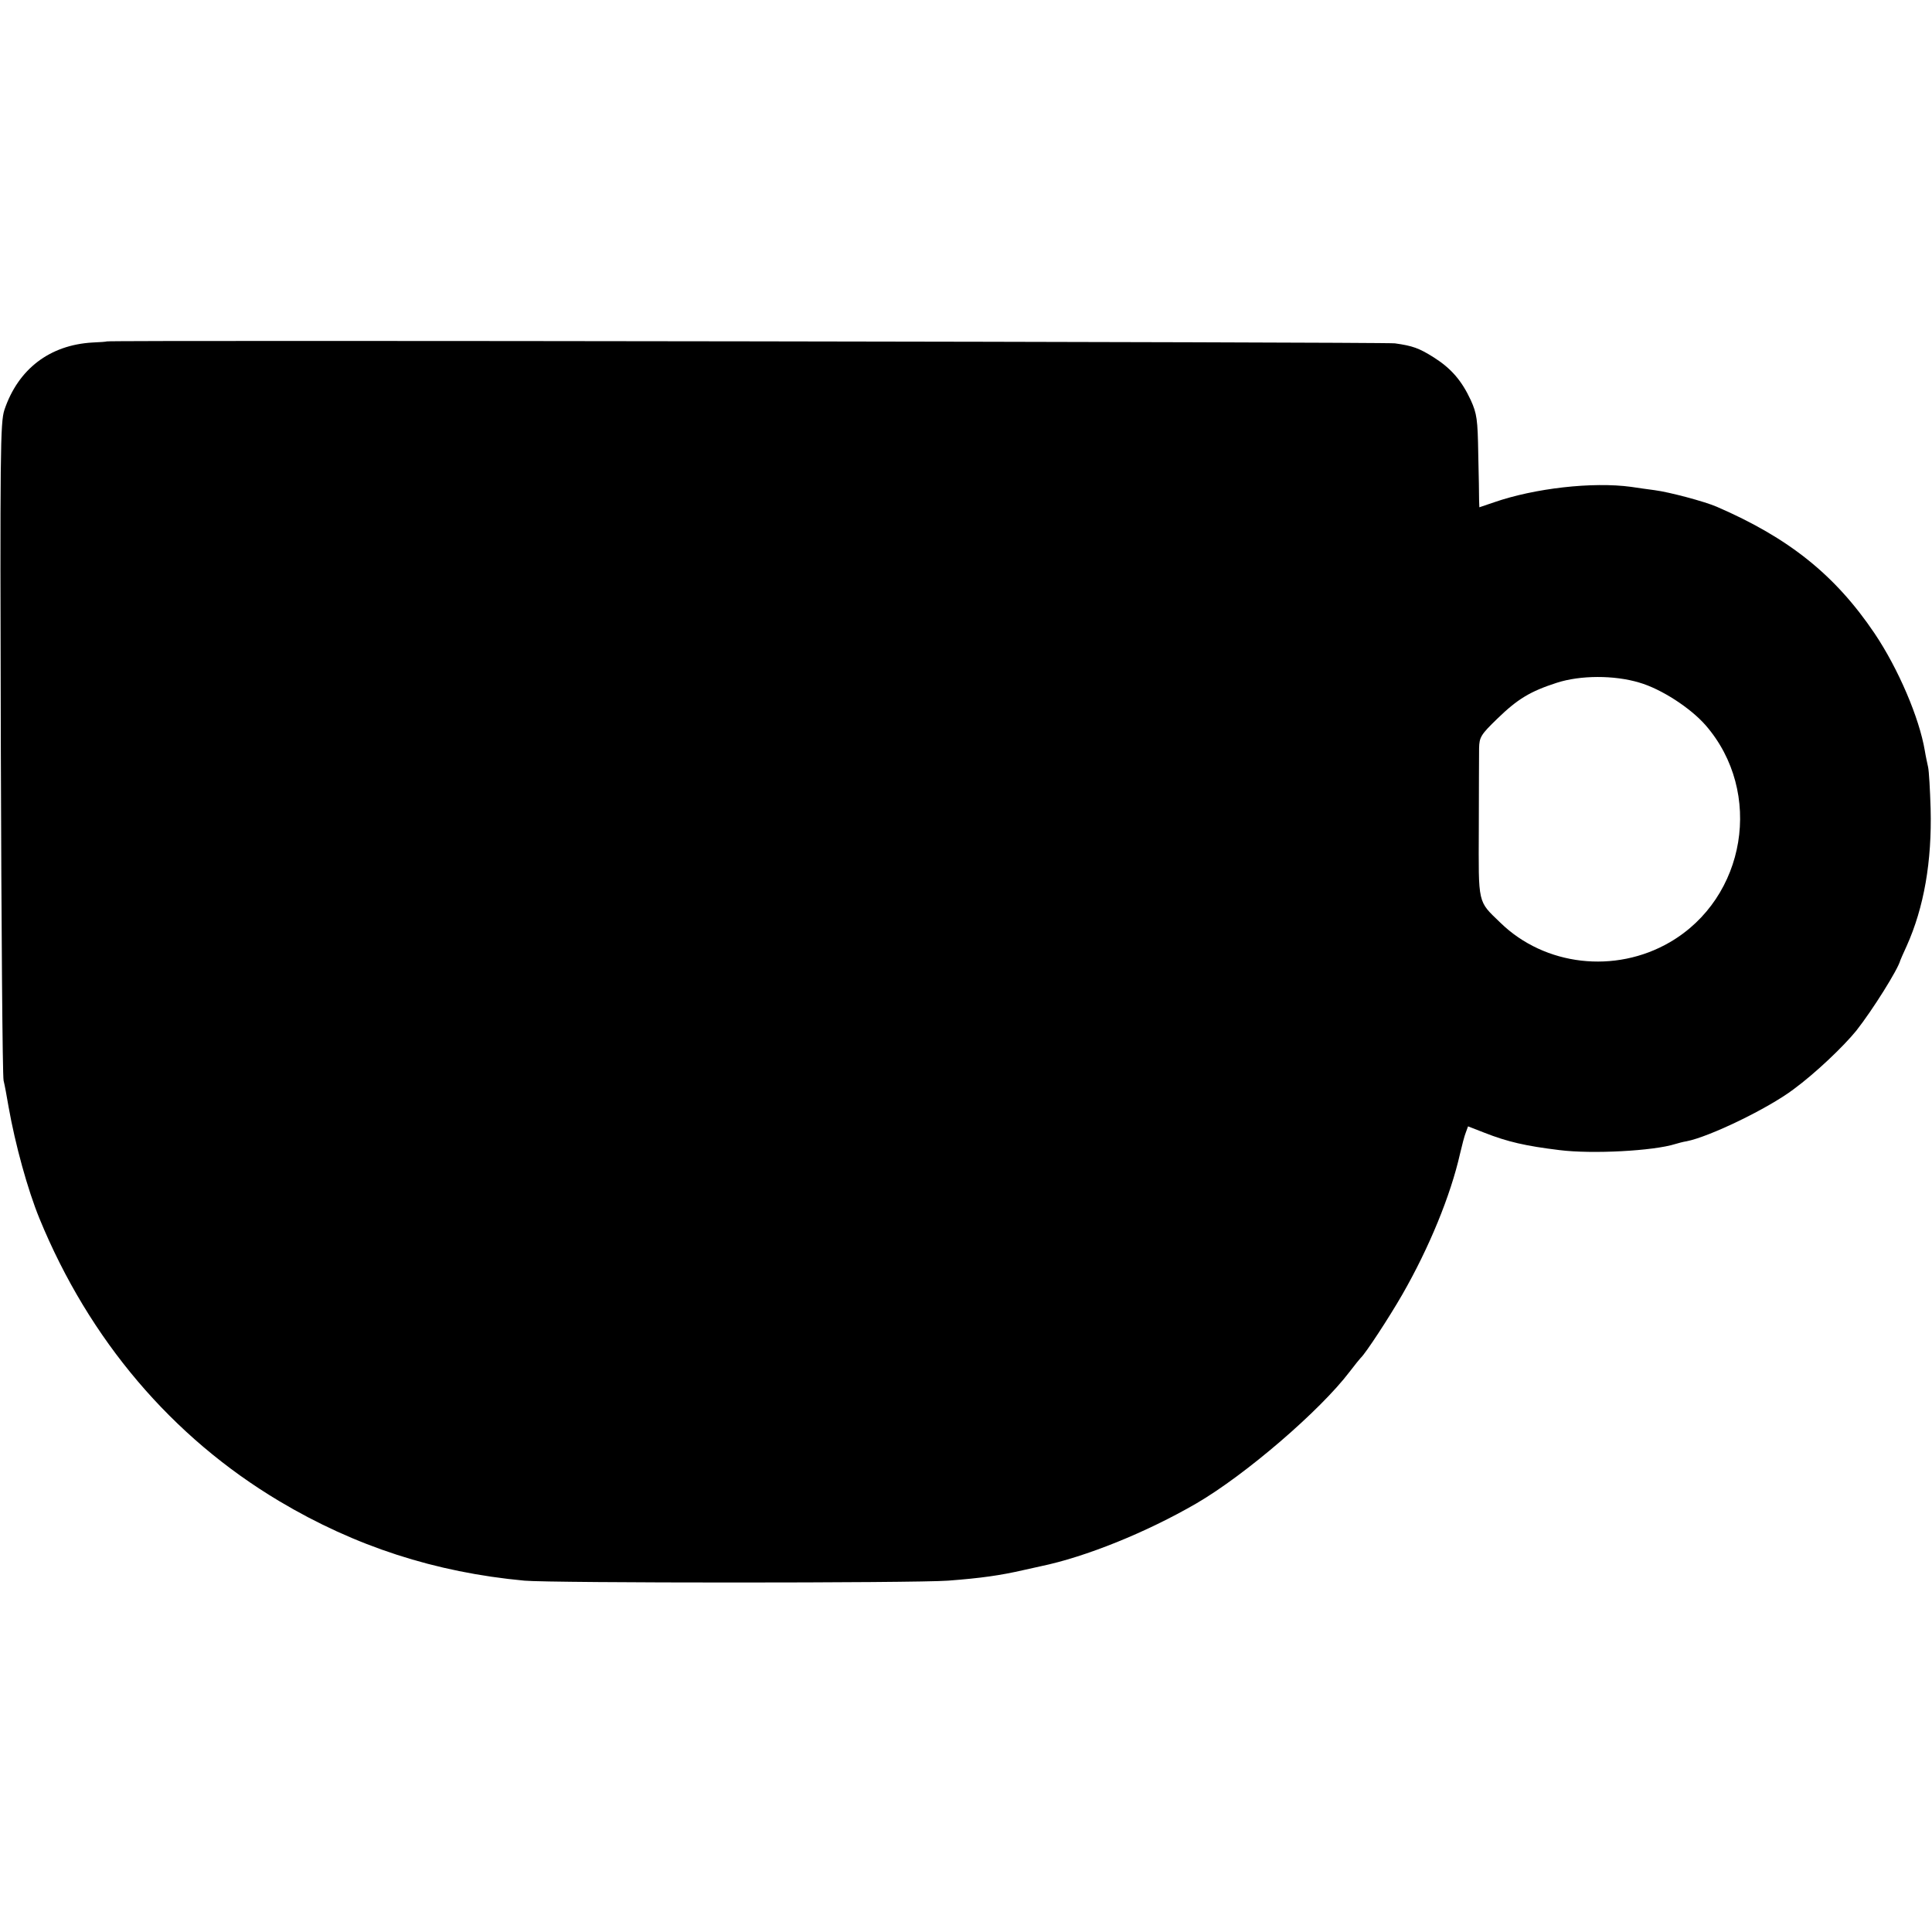
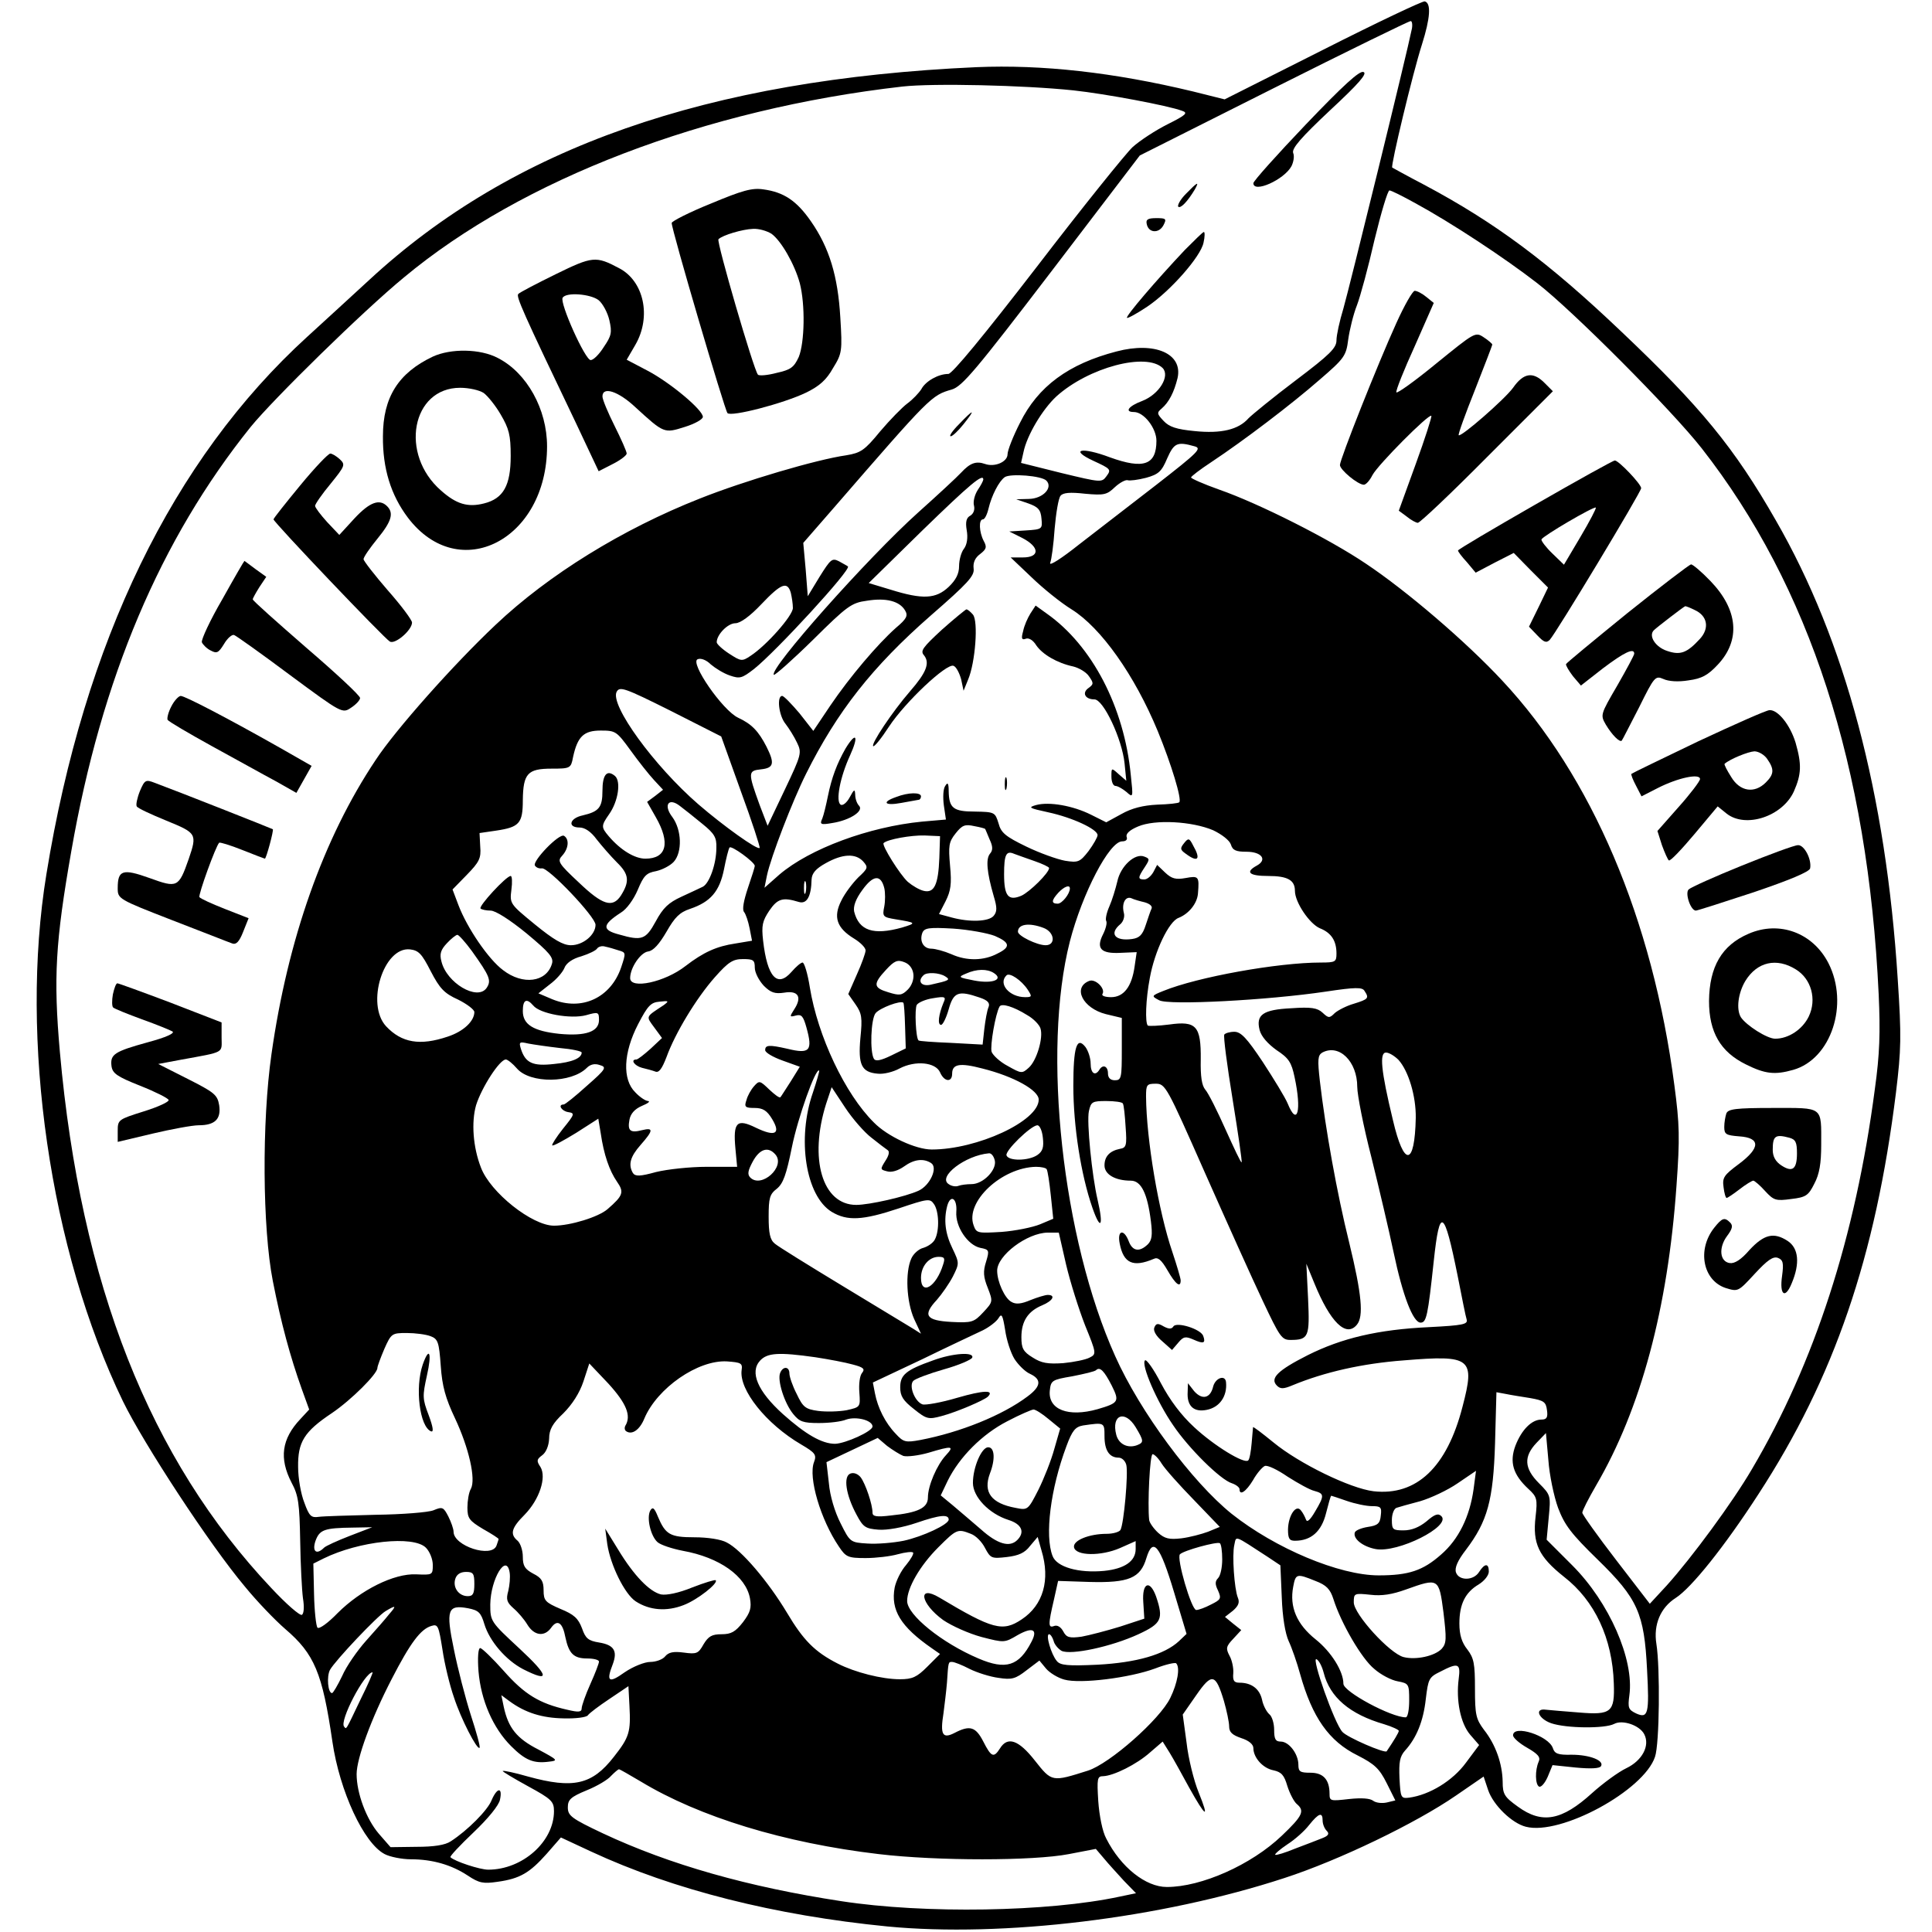
- <svg xmlns="http://www.w3.org/2000/svg" version="1.0" width="700pt" height="700pt" viewBox="0 0 700 700" preserveAspectRatio="xMidYMid meet">
-   <g transform="translate(0,700) scale(0.1,-0.1)" fill="#000000" stroke="none">
-     <path d="M387 5763 c-1 -1 -24 -3 -52 -4 -155 -9 -269 -96 -319 -244 -15 -46 -16 -145 -13 -1225 2 -646 6 -1188 10 -1205 4 -16 12 -59 18 -95 24 -136 69 -300 112 -405 180 -439 480 -792 869 -1024 275 -164 565 -258 888 -288 97 -9 1416 -9 1535 0 119 9 189 19 272 38 27 6 55 12 63 14 164 34 384 123 565 228 177 103 448 336 555 477 19 25 37 47 40 50 17 15 104 148 151 230 97 169 175 359 209 510 7 30 16 65 21 77 l8 22 59 -23 c84 -33 149 -48 272 -63 119 -15 341 -3 420 22 10 3 28 8 41 10 82 16 294 118 387 188 79 58 181 155 228 213 59 75 151 222 159 254 1 3 11 26 23 52 63 140 92 307 87 498 -2 69 -6 136 -9 150 -3 14 -9 41 -12 60 -20 119 -96 297 -182 425 -143 212 -311 346 -572 459 -44 19 -171 53 -225 60 -22 3 -60 8 -85 12 -140 19 -350 -5 -497 -56 l-53 -18 -1 26 c0 15 -1 90 -3 167 -2 126 -5 146 -27 195 -33 71 -71 115 -134 155 -54 34 -77 42 -141 51 -35 5 -4663 12 -4667 7z m5552 -1236 c80 -23 186 -92 241 -155 210 -242 147 -625 -130 -786 -198 -115 -453 -86 -614 71 -83 80 -79 64 -78 341 0 136 1 267 1 291 1 40 6 49 66 107 73 71 119 99 215 130 86 28 209 28 299 1z" />
+ <svg xmlns="http://www.w3.org/2000/svg" version="1.0" width="558pt" height="558pt" viewBox="0 0 558 558" preserveAspectRatio="xMidYMid meet">
+   <g transform="translate(0,558) scale(0.1,-0.1)" fill="#000000" stroke="none">
+     <path d="M3821 5436 l-284 -143 -92 23 c-229 55 -435 78 -625 70 -778 -35 -1340 -232 -1753 -614 -46 -42 -127 -117 -180 -165 -389 -355 -644 -881 -753 -1552 -78 -477 10 -1085 221 -1522 60 -123 251 -415 352 -535 35 -43 88 -98 117 -123 84 -72 107 -126 136 -325 21 -144 91 -294 151 -325 15 -8 50 -15 76 -15 62 0 117 -16 164 -47 33 -22 45 -24 86 -18 65 9 93 26 142 81 l41 47 88 -41 c237 -110 530 -184 855 -216 333 -32 790 23 1147 140 157 51 379 158 495 238 l80 55 13 -39 c15 -44 69 -96 109 -106 101 -26 341 105 373 202 13 37 15 257 4 326 -9 56 12 105 56 133 45 29 140 147 239 300 218 335 338 684 397 1160 15 124 16 161 5 327 -34 536 -152 978 -352 1325 -120 210 -217 328 -446 545 -210 200 -364 315 -571 425 -48 25 -89 48 -91 49 -5 4 59 272 86 356 24 76 27 119 8 124 -5 2 -138 -61 -294 -140z m257 62 c-15 -75 -182 -754 -198 -809 -11 -36 -20 -77 -20 -92 0 -22 -19 -41 -117 -115 -65 -49 -126 -99 -137 -110 -29 -33 -79 -45 -156 -37 -52 5 -73 12 -89 29 -20 21 -20 24 -6 36 21 18 36 47 46 88 16 71 -66 106 -176 77 -139 -36 -227 -101 -279 -206 -20 -39 -36 -80 -36 -91 0 -22 -37 -38 -65 -28 -26 9 -43 3 -69 -25 -12 -13 -67 -64 -124 -115 -146 -131 -432 -453 -417 -469 3 -2 54 43 113 101 99 98 111 107 156 113 55 9 94 -1 110 -28 9 -15 5 -24 -26 -50 -53 -47 -133 -141 -190 -225 l-49 -73 -40 51 c-23 27 -45 50 -50 50 -16 0 -10 -57 10 -81 10 -13 25 -37 33 -54 14 -29 13 -34 -35 -135 l-50 -105 -23 60 c-34 94 -34 99 4 103 37 4 40 17 16 65 -23 45 -43 66 -82 84 -45 21 -141 160 -117 169 9 4 25 -2 38 -15 13 -11 37 -26 55 -32 29 -10 35 -8 70 19 64 51 281 287 271 296 -2 2 -14 8 -26 15 -20 10 -24 6 -56 -45 l-34 -56 -6 77 -7 77 88 101 c280 323 282 325 341 342 30 9 69 55 289 343 l254 333 386 194 c213 107 391 194 396 194 4 1 6 -9 4 -21z m-978 -179 c93 -10 274 -44 314 -59 18 -6 12 -12 -42 -39 -34 -17 -80 -47 -101 -66 -20 -19 -145 -174 -276 -345 -155 -201 -245 -310 -256 -310 -29 0 -66 -21 -78 -44 -7 -11 -25 -30 -40 -41 -15 -11 -51 -48 -79 -81 -45 -55 -56 -62 -98 -69 -85 -12 -295 -74 -423 -125 -223 -88 -437 -220 -590 -365 -120 -113 -289 -303 -346 -390 -151 -226 -254 -518 -301 -850 -28 -196 -26 -502 4 -655 24 -122 50 -218 84 -313 l21 -58 -25 -27 c-55 -58 -62 -114 -26 -184 20 -37 23 -60 25 -168 1 -69 5 -144 8 -166 4 -24 3 -44 -3 -48 -6 -3 -45 31 -88 77 -352 373 -551 878 -611 1548 -19 215 -13 319 33 581 87 499 257 900 518 1225 66 81 325 335 443 432 341 284 870 486 1439 551 89 10 351 4 494 -11z m988 -326 c103 -56 258 -158 352 -231 102 -79 388 -366 475 -477 312 -399 480 -918 511 -1577 5 -110 3 -173 -11 -273 -56 -428 -175 -793 -355 -1098 -56 -96 -174 -256 -246 -336 l-49 -53 -97 126 c-54 70 -98 132 -98 137 0 6 18 41 40 79 129 221 207 510 232 865 10 139 9 177 -6 290 -63 481 -239 893 -497 1169 -105 113 -277 260 -394 338 -105 71 -309 174 -424 214 -45 16 -81 32 -81 35 0 3 26 23 58 44 95 63 233 168 313 238 72 62 77 69 83 117 4 28 15 73 25 98 10 26 33 111 51 190 19 78 38 142 43 142 5 0 39 -17 75 -37z m-730 -476 c22 -23 -10 -76 -59 -95 -40 -15 -52 -32 -24 -32 29 0 65 -47 65 -83 0 -70 -37 -83 -134 -48 -82 31 -119 23 -48 -10 50 -23 52 -25 38 -44 -14 -19 -15 -19 -131 9 l-116 29 7 31 c10 49 55 124 95 161 93 84 260 128 307 82z m92 -226 c22 -6 12 -16 -110 -111 -74 -57 -175 -135 -224 -173 -49 -39 -86 -63 -83 -53 4 9 10 54 13 99 4 45 11 88 17 95 7 9 27 11 71 6 55 -5 63 -3 86 19 14 13 31 22 37 20 6 -2 30 1 53 7 36 10 45 18 61 56 20 45 29 49 79 35z m-428 -99 c20 -20 -9 -52 -50 -53 l-37 -1 35 -12 c28 -10 36 -18 38 -44 3 -30 2 -31 -45 -34 l-48 -3 38 -19 c50 -26 51 -56 1 -56 l-35 0 60 -57 c33 -32 85 -74 116 -93 85 -53 182 -190 249 -352 39 -95 70 -197 62 -205 -2 -3 -31 -6 -64 -7 -40 -2 -73 -10 -103 -27 l-44 -24 -44 22 c-52 26 -120 38 -158 28 -25 -7 -21 -9 34 -21 70 -15 143 -49 143 -66 0 -6 -12 -27 -26 -46 -25 -32 -30 -34 -68 -28 -22 4 -73 22 -112 41 -60 29 -73 40 -80 67 -10 32 -11 33 -68 34 -63 0 -75 10 -76 59 0 23 -3 27 -10 15 -6 -8 -7 -33 -4 -56 l6 -41 -69 -6 c-153 -15 -324 -78 -412 -153 l-43 -38 7 35 c11 53 74 216 113 294 90 180 191 309 360 457 108 94 127 115 124 136 -2 17 4 31 19 42 18 14 20 20 10 38 -13 25 -15 62 -2 62 5 0 12 14 16 31 9 38 30 79 47 91 17 11 106 4 120 -10z m-182 3 c0 -3 -7 -17 -16 -30 -9 -14 -14 -34 -11 -45 3 -12 -1 -23 -10 -29 -12 -6 -15 -18 -11 -42 4 -22 1 -42 -8 -54 -8 -10 -14 -33 -14 -50 0 -22 -9 -40 -30 -60 -37 -35 -75 -37 -168 -8 l-63 19 155 152 c138 134 176 166 176 147z m-556 -327 c3 -13 6 -32 6 -44 0 -22 -76 -108 -122 -138 -25 -17 -28 -16 -62 6 -20 13 -36 28 -36 33 0 22 32 55 54 55 14 0 42 20 75 55 57 60 75 67 85 33z m-144 -574 c32 -87 56 -161 54 -163 -6 -7 -104 63 -177 126 -128 111 -256 287 -236 325 9 16 22 12 156 -55 l146 -74 57 -159z m-319 119 c23 -32 54 -71 68 -86 l26 -28 -23 -18 -23 -17 25 -44 c43 -75 31 -120 -30 -120 -31 0 -72 25 -106 65 -22 26 -22 30 1 63 27 38 35 96 17 111 -23 19 -36 4 -36 -43 0 -48 -10 -60 -57 -71 -38 -8 -45 -35 -9 -35 15 0 33 -12 49 -34 15 -19 41 -49 59 -67 35 -34 37 -55 11 -96 -24 -36 -53 -27 -121 38 -60 56 -63 62 -48 78 18 20 21 47 5 57 -14 8 -92 -73 -84 -86 4 -6 12 -9 20 -8 18 4 155 -140 155 -163 0 -29 -36 -59 -71 -59 -23 0 -50 16 -104 60 -72 59 -73 60 -68 100 3 22 2 40 -2 40 -13 0 -94 -88 -87 -94 3 -3 16 -6 29 -6 14 0 55 -26 104 -66 66 -55 79 -70 73 -88 -16 -53 -84 -62 -141 -18 -42 31 -104 122 -129 188 l-17 45 41 42 c36 37 42 48 39 82 l-2 39 48 7 c67 10 77 21 77 88 1 77 14 91 83 91 54 0 56 1 62 33 13 60 31 77 80 77 43 0 46 -2 86 -57z m207 -212 c36 -29 42 -40 41 -70 0 -46 -20 -102 -39 -112 -8 -4 -36 -17 -62 -29 -37 -17 -53 -32 -74 -71 -29 -53 -40 -57 -106 -38 -50 13 -49 28 5 63 17 10 37 38 49 66 17 41 25 49 53 54 18 4 41 16 51 27 25 28 23 92 -4 129 -27 35 -11 58 22 32 12 -9 41 -32 64 -51z m1476 -19 c25 -12 47 -29 51 -41 5 -17 15 -21 45 -21 44 0 61 -23 30 -40 -35 -19 -22 -30 33 -30 56 0 77 -12 77 -43 0 -33 42 -95 72 -108 33 -13 48 -36 48 -73 0 -24 -3 -26 -45 -26 -125 0 -357 -42 -455 -82 -35 -14 -35 -15 -12 -27 27 -15 313 0 481 25 86 13 106 13 112 2 14 -21 11 -24 -31 -37 -21 -6 -46 -19 -55 -27 -15 -15 -18 -15 -35 1 -15 14 -33 17 -90 13 -83 -4 -103 -19 -92 -63 5 -19 24 -40 49 -58 35 -23 43 -35 52 -78 21 -97 8 -145 -20 -76 -7 17 -40 71 -72 120 -46 69 -63 87 -82 87 -13 0 -26 -4 -29 -8 -3 -5 8 -89 24 -187 16 -99 28 -181 26 -182 -2 -2 -22 41 -46 94 -24 54 -50 106 -59 116 -10 12 -14 38 -13 87 1 97 -13 112 -91 101 -31 -4 -59 -5 -62 -3 -8 9 -6 75 6 138 14 77 55 163 83 173 30 12 54 42 56 71 4 49 2 51 -36 44 -28 -5 -40 -2 -59 16 l-23 22 -11 -21 c-7 -12 -18 -21 -26 -21 -19 0 -19 5 1 35 15 23 15 25 -1 31 -27 11 -69 -28 -78 -72 -5 -21 -15 -54 -23 -72 -8 -18 -12 -37 -9 -42 3 -5 -1 -22 -9 -38 -21 -41 -7 -57 50 -54 l47 2 -6 -41 c-8 -58 -31 -89 -68 -89 -17 0 -28 4 -25 9 10 15 -20 45 -38 38 -49 -19 -19 -79 48 -96 l46 -11 0 -90 c0 -83 -1 -90 -20 -90 -13 0 -20 7 -20 20 0 21 -15 27 -25 10 -12 -19 -25 -10 -25 18 0 16 -7 37 -15 48 -25 32 -35 0 -35 -112 0 -117 22 -257 55 -352 24 -69 33 -54 15 23 -16 68 -32 225 -25 256 6 27 10 29 50 29 24 0 46 -3 48 -7 3 -5 6 -35 8 -68 4 -53 2 -60 -16 -63 -30 -6 -45 -22 -45 -48 0 -26 31 -44 76 -44 30 0 48 -37 58 -117 5 -40 3 -55 -9 -67 -24 -23 -44 -20 -55 9 -14 37 -34 32 -26 -7 11 -57 39 -69 98 -44 12 6 22 -2 40 -33 23 -40 38 -52 38 -29 0 6 -11 43 -24 82 -40 117 -75 325 -76 449 0 34 2 37 28 37 28 0 32 -8 142 -257 63 -142 138 -309 167 -370 49 -104 55 -113 80 -113 53 0 56 9 51 119 l-5 101 23 -56 c46 -113 92 -158 123 -120 20 24 14 88 -22 236 -36 145 -69 331 -85 468 -7 62 -6 74 7 82 49 26 101 -26 101 -99 0 -23 18 -115 41 -204 22 -89 51 -212 64 -274 26 -124 56 -203 78 -203 17 0 21 20 38 178 17 159 30 151 69 -43 12 -61 23 -117 26 -126 4 -14 -11 -17 -108 -22 -149 -7 -253 -32 -351 -81 -87 -44 -110 -67 -89 -88 10 -10 19 -10 45 1 92 38 201 63 322 72 194 16 206 7 169 -134 -45 -175 -133 -258 -257 -244 -67 8 -215 80 -289 141 -32 26 -58 46 -59 44 0 -2 -2 -23 -4 -46 -2 -24 -6 -47 -10 -50 -11 -11 -98 42 -156 96 -38 35 -70 78 -96 127 -21 41 -42 70 -46 66 -12 -12 34 -119 81 -187 45 -67 137 -158 170 -168 12 -4 22 -12 22 -17 0 -20 19 -7 39 26 11 20 27 38 34 41 8 3 37 -11 66 -31 30 -19 64 -38 77 -41 29 -8 30 -13 2 -60 -14 -24 -23 -32 -26 -23 -3 8 -9 20 -15 27 -14 18 -36 -15 -37 -55 0 -27 4 -33 20 -33 47 0 77 27 90 80 7 27 13 50 15 50 1 0 22 -7 45 -15 23 -8 56 -15 72 -15 26 0 29 -3 26 -27 -2 -23 -9 -29 -37 -33 -19 -3 -36 -10 -38 -16 -6 -18 23 -41 60 -48 64 -12 219 66 190 95 -9 9 -19 6 -43 -15 -21 -17 -43 -26 -66 -26 -31 0 -34 2 -34 30 0 17 6 32 13 35 6 2 37 11 68 19 31 9 80 32 109 52 l53 36 -7 -53 c-11 -79 -43 -145 -94 -189 -52 -46 -93 -60 -180 -60 -114 0 -299 78 -425 178 -114 92 -264 294 -336 455 -153 340 -212 881 -131 1198 36 139 114 289 151 289 11 0 16 5 13 13 -3 9 9 20 33 30 49 21 156 15 217 -11z m-659 4 c1 0 6 -14 13 -30 10 -21 10 -32 1 -42 -12 -15 -9 -53 11 -122 10 -33 10 -45 0 -57 -14 -17 -69 -19 -121 -5 l-37 10 19 37 c15 30 18 50 13 102 -5 58 -4 69 16 94 19 24 27 27 54 21 17 -3 31 -7 31 -8z m-132 -84 c-3 -78 -15 -102 -45 -95 -13 3 -33 15 -46 26 -23 21 -76 106 -70 112 11 11 80 23 118 22 l45 -2 -2 -63z m-533 -23 c0 -3 -9 -32 -20 -64 -12 -36 -17 -62 -11 -69 5 -6 12 -27 16 -47 l7 -36 -48 -8 c-54 -8 -92 -25 -144 -65 -60 -47 -160 -68 -160 -35 0 30 30 74 52 77 15 2 32 21 53 57 24 42 38 56 68 66 59 20 85 50 98 114 6 31 13 59 16 63 4 8 73 -42 73 -53z m808 14 c23 -8 42 -17 42 -20 0 -14 -56 -69 -80 -80 -38 -16 -50 -1 -50 62 0 57 6 69 29 59 9 -3 35 -13 59 -21z m-495 -1 c15 -17 14 -20 -14 -46 -16 -16 -39 -46 -49 -67 -24 -47 -14 -79 37 -110 18 -11 33 -26 33 -34 0 -7 -11 -38 -25 -69 l-25 -57 21 -30 c18 -26 20 -38 14 -97 -7 -77 3 -99 50 -103 17 -2 45 5 63 15 46 24 104 18 117 -11 12 -28 35 -30 35 -4 0 28 22 32 87 15 92 -23 163 -63 163 -90 0 -62 -178 -144 -309 -144 -46 0 -128 38 -167 78 -83 82 -162 249 -185 390 -6 39 -16 72 -21 72 -5 0 -19 -12 -32 -27 -41 -47 -70 -15 -82 90 -5 44 -2 57 18 87 24 35 39 39 85 25 23 -7 36 15 37 65 1 18 12 31 41 47 48 27 86 29 108 5z m61 -77 c3 -13 3 -37 0 -53 -6 -29 -4 -31 32 -37 61 -10 62 -11 19 -24 -83 -23 -124 -9 -138 46 -3 15 4 36 24 63 31 43 53 45 63 5z m-227 -12 c-3 -10 -5 -4 -5 12 0 17 2 24 5 18 2 -7 2 -21 0 -30z m763 11 c0 -16 -23 -44 -35 -44 -19 0 -19 9 2 32 16 17 33 24 33 12z m216 -40 c14 -4 23 -11 20 -18 -3 -6 -10 -27 -17 -48 -9 -28 -18 -37 -39 -40 -49 -7 -68 15 -34 43 8 7 13 21 10 32 -7 27 4 49 21 43 8 -4 26 -9 39 -12z m-292 -74 c32 -12 36 -50 6 -50 -25 0 -80 27 -80 39 0 22 32 27 74 11z m-141 -23 c44 -19 47 -32 8 -51 -39 -21 -89 -22 -133 -2 -21 9 -47 16 -58 16 -23 0 -35 22 -26 46 6 14 19 16 89 12 45 -3 99 -13 120 -21z m-1510 -44 c52 -73 57 -85 42 -107 -27 -37 -115 15 -130 77 -6 22 -2 34 16 53 12 13 26 24 30 24 4 0 23 -21 42 -47z m424 2 c21 -6 21 -7 7 -49 -30 -88 -114 -127 -199 -92 l-40 17 33 26 c19 14 37 35 42 47 5 14 23 27 49 34 22 7 43 17 46 23 4 5 14 8 23 5 10 -2 27 -7 39 -11z m-543 -60 c26 -50 39 -64 79 -82 26 -13 47 -29 47 -36 0 -26 -31 -56 -77 -71 -80 -27 -133 -18 -178 30 -59 64 -7 230 69 222 25 -3 34 -12 60 -63z m936 10 c0 -14 12 -37 26 -52 20 -20 32 -24 59 -20 41 7 52 -13 29 -48 -14 -22 -14 -23 5 -18 16 4 21 -2 30 -34 19 -68 10 -78 -55 -62 -53 12 -64 11 -64 -4 0 -7 22 -20 50 -30 l50 -18 -26 -42 c-15 -23 -28 -44 -30 -46 -3 -3 -17 8 -32 22 -27 26 -29 27 -44 10 -9 -10 -19 -28 -22 -40 -7 -20 -4 -23 23 -23 24 0 36 -7 51 -32 26 -43 9 -52 -47 -25 -55 27 -66 16 -59 -60 l5 -53 -88 0 c-48 0 -113 -7 -146 -15 -47 -13 -60 -13 -67 -3 -14 24 -8 47 22 81 37 42 38 51 5 43 -35 -9 -43 -2 -37 30 3 17 15 31 36 40 17 7 25 13 18 14 -7 0 -24 11 -37 25 -38 37 -35 114 8 197 28 54 37 63 62 65 27 3 28 2 12 -10 -53 -35 -52 -31 -27 -65 l22 -30 -33 -31 c-19 -17 -37 -31 -41 -31 -18 0 -6 -18 16 -24 13 -3 31 -8 39 -11 10 -4 19 8 32 42 25 69 86 170 140 231 39 44 52 52 81 52 30 0 34 -3 34 -25z m458 -18 c2 -16 -5 -34 -16 -45 -17 -17 -24 -18 -56 -8 -44 13 -45 24 -7 65 24 26 33 30 53 22 14 -5 24 -18 26 -34z m232 3 c30 -19 -3 -32 -56 -22 -46 9 -48 10 -24 20 31 14 61 14 80 2z m-140 -10 c16 -10 12 -12 -42 -24 -27 -6 -39 10 -21 27 9 10 46 8 63 -3z m238 -38 c13 -20 13 -22 -7 -22 -46 0 -79 39 -54 63 9 9 43 -14 61 -41z m-139 -23 c24 -8 31 -16 26 -28 -4 -9 -9 -37 -12 -62 l-5 -46 -92 5 c-50 2 -92 5 -93 7 -8 6 -12 92 -5 103 5 7 26 16 47 19 35 6 38 4 30 -13 -14 -34 -18 -64 -7 -64 5 0 15 20 22 45 14 50 28 55 89 34z m-1289 -23 c19 -24 109 -40 153 -28 35 10 37 9 37 -14 0 -34 -39 -47 -114 -40 -76 8 -106 27 -106 66 0 33 11 38 30 16z m1074 -60 l2 -64 -43 -21 c-29 -14 -44 -17 -49 -9 -12 20 -9 115 5 132 13 15 71 37 80 30 2 -2 4 -32 5 -68z m353 32 c18 -10 35 -28 38 -38 9 -27 -11 -94 -34 -114 -19 -17 -21 -17 -60 5 -23 12 -43 31 -47 41 -5 17 11 110 23 131 6 10 40 0 80 -25z m-1349 -95 c34 -3 62 -9 62 -13 0 -16 -27 -28 -80 -33 -61 -7 -82 3 -95 42 -7 22 -5 23 21 17 16 -3 57 -9 92 -13z m2421 -34 c29 -32 51 -105 50 -168 -3 -140 -34 -143 -66 -6 -35 145 -39 195 -20 195 9 0 25 -10 36 -21z m-2546 -25 c38 -44 157 -43 202 2 10 10 23 13 37 8 21 -6 19 -11 -37 -60 -33 -30 -63 -54 -67 -54 -18 0 -6 -19 13 -22 20 -3 19 -6 -15 -48 -19 -24 -33 -46 -31 -48 2 -3 33 14 69 36 l64 41 7 -42 c9 -62 25 -108 47 -140 21 -30 18 -40 -27 -79 -26 -23 -108 -48 -155 -48 -63 0 -184 96 -211 168 -23 59 -28 131 -14 180 16 51 68 132 86 132 5 0 20 -12 32 -26z m855 -69 c-47 -134 -21 -299 54 -345 45 -27 89 -25 194 10 83 28 90 29 101 13 15 -20 17 -77 3 -103 -5 -10 -20 -20 -33 -24 -13 -3 -29 -17 -35 -31 -18 -40 -14 -124 8 -174 l20 -43 -22 14 c-13 8 -104 63 -203 123 -99 60 -188 115 -197 123 -14 11 -18 30 -18 78 0 54 3 65 24 81 18 15 27 40 43 119 17 85 69 231 79 222 1 -2 -7 -30 -18 -63z m169 -131 c20 -16 41 -32 47 -36 6 -4 3 -16 -7 -31 -15 -24 -15 -25 5 -30 13 -4 32 2 49 14 29 21 56 24 78 10 21 -13 -3 -65 -36 -80 -37 -17 -142 -41 -180 -41 -98 0 -137 133 -87 292 l16 48 39 -59 c21 -32 56 -72 76 -87z m495 0 c3 -27 0 -39 -16 -50 -25 -17 -83 -18 -89 -1 -5 13 70 86 89 87 7 0 14 -16 16 -36z m-772 -49 c29 -35 -41 -98 -73 -66 -9 9 -7 20 7 46 20 37 45 45 66 20z m633 -16 c7 -27 -33 -69 -67 -69 -13 0 -30 -2 -38 -5 -7 -3 -20 -1 -28 5 -33 21 48 83 116 89 7 1 14 -8 17 -20z m150 -26 c3 -5 8 -38 12 -76 l7 -67 -38 -16 c-22 -9 -72 -19 -111 -22 -69 -4 -73 -4 -81 19 -25 68 81 167 180 169 15 0 29 -3 31 -7z m-261 -123 c-3 -43 33 -96 69 -104 26 -5 27 -7 17 -40 -9 -28 -8 -44 5 -76 15 -39 15 -40 -13 -70 -27 -29 -33 -31 -92 -28 -74 4 -84 19 -42 64 14 16 35 46 46 67 19 38 19 39 -1 81 -21 43 -26 82 -15 124 10 34 29 20 26 -18z m317 -152 c12 -51 37 -130 55 -176 33 -81 33 -83 13 -93 -11 -6 -45 -13 -76 -16 -45 -3 -63 0 -88 16 -28 17 -33 27 -33 59 0 46 19 75 60 92 31 13 40 30 16 30 -7 0 -30 -7 -50 -15 -26 -11 -42 -13 -55 -5 -19 10 -41 58 -41 90 0 44 86 109 146 110 l32 0 21 -92z m-355 0 c-20 -65 -64 -91 -64 -39 0 34 23 61 51 61 17 0 19 -4 13 -22z m206 -273 c11 -17 31 -37 45 -43 34 -16 32 -36 -7 -65 -73 -55 -195 -104 -310 -126 -43 -8 -49 -6 -71 18 -30 31 -52 75 -60 117 l-6 31 142 67 c78 38 157 75 176 84 18 9 39 25 45 35 9 15 12 9 19 -34 4 -29 16 -66 27 -84z m-1687 66 c22 -8 25 -17 30 -86 4 -59 14 -94 41 -151 40 -85 61 -176 46 -204 -6 -10 -10 -35 -10 -54 0 -31 5 -38 45 -62 25 -14 45 -27 45 -29 0 -2 -3 -10 -6 -19 -14 -37 -124 -1 -124 40 0 8 -7 28 -15 44 -14 27 -17 29 -43 18 -15 -6 -90 -12 -167 -13 -77 -2 -151 -4 -165 -6 -21 -3 -27 2 -41 41 -10 25 -18 71 -18 103 -1 72 17 102 98 156 56 38 131 113 131 130 0 5 9 29 20 55 20 45 22 46 65 46 24 0 55 -4 68 -9z m1112 -61 c39 -6 87 -15 108 -21 31 -8 36 -13 27 -24 -7 -8 -10 -33 -8 -57 3 -42 3 -42 -37 -51 -22 -4 -59 -5 -82 -2 -37 5 -44 11 -62 49 -12 23 -21 50 -21 59 0 21 -19 22 -27 1 -8 -21 12 -86 38 -118 18 -22 28 -26 74 -26 30 0 65 4 79 10 29 10 76 -2 76 -20 0 -14 -78 -49 -108 -50 -38 0 -85 27 -151 86 -73 66 -96 121 -66 154 21 23 54 25 160 10z m-213 -37 c-8 -57 71 -156 172 -215 41 -24 45 -30 37 -51 -17 -44 19 -166 72 -244 20 -30 26 -33 77 -33 30 0 72 5 93 11 22 6 41 8 44 5 3 -3 -6 -19 -20 -36 -15 -17 -29 -46 -33 -65 -12 -65 17 -113 108 -176 l23 -16 -37 -37 c-30 -30 -43 -36 -79 -36 -52 0 -130 20 -179 45 -67 34 -100 68 -147 147 -54 90 -132 182 -174 203 -16 9 -55 15 -93 15 -71 0 -84 8 -106 60 -10 25 -15 29 -22 17 -11 -21 1 -73 21 -91 9 -8 42 -19 73 -25 106 -19 182 -73 194 -137 5 -28 1 -41 -20 -69 -22 -28 -34 -35 -62 -35 -28 0 -38 -6 -52 -29 -15 -27 -20 -29 -57 -24 -30 4 -44 1 -54 -11 -7 -9 -27 -16 -43 -16 -16 0 -49 -13 -74 -30 -46 -33 -54 -27 -34 24 14 38 3 55 -39 62 -32 5 -40 12 -50 41 -11 29 -23 40 -62 56 -44 19 -49 24 -49 54 0 26 -6 36 -30 48 -24 13 -30 22 -30 49 0 18 -7 39 -15 46 -23 19 -18 37 20 75 43 44 64 108 46 138 -12 18 -11 22 5 34 11 8 19 27 20 48 0 26 10 44 41 73 26 26 47 59 58 92 l17 52 55 -58 c52 -57 67 -93 49 -122 -3 -6 -2 -13 3 -16 17 -11 39 5 52 37 37 88 155 170 239 165 40 -3 45 -5 42 -25z m1069 -45 c23 -46 20 -50 -41 -68 -85 -24 -143 -1 -138 53 3 30 6 32 65 42 35 7 66 14 69 18 11 10 23 -2 45 -45z m1209 -36 c39 -7 45 -11 48 -35 3 -21 -1 -27 -16 -27 -28 0 -57 -29 -75 -75 -18 -48 -7 -84 37 -125 25 -23 27 -29 21 -81 -9 -77 9 -115 82 -173 89 -69 140 -178 144 -308 3 -83 -7 -92 -101 -84 -41 3 -84 7 -95 8 -34 5 -22 -26 15 -39 44 -15 155 -16 182 -2 24 13 74 -4 87 -30 17 -33 -6 -76 -52 -98 -23 -11 -68 -44 -99 -72 -87 -79 -144 -90 -214 -39 -39 28 -44 36 -44 72 -1 52 -20 107 -54 150 -23 31 -26 43 -26 119 0 72 -3 88 -22 113 -16 20 -23 42 -23 75 0 56 17 90 56 113 16 10 29 26 29 37 0 25 -12 24 -28 -1 -16 -26 -59 -26 -67 -1 -4 13 5 34 29 65 62 82 79 142 84 308 l4 147 27 -5 c14 -3 46 -8 71 -12z m-1391 -61 l33 -27 -17 -59 c-9 -33 -30 -86 -46 -118 -30 -59 -31 -59 -66 -52 -70 13 -94 45 -74 99 16 41 14 76 -5 76 -19 0 -44 -58 -44 -103 0 -40 46 -89 103 -107 38 -12 48 -35 25 -58 -22 -22 -57 -12 -105 31 -27 23 -64 55 -82 70 l-34 28 20 42 c34 69 100 135 172 172 36 19 71 34 76 34 6 0 25 -12 44 -28z m251 -23 c24 -40 24 -44 4 -52 -27 -10 -53 3 -60 30 -15 58 25 73 56 22z m-90 -26 c0 -41 14 -62 41 -62 9 0 19 -9 22 -21 6 -24 -7 -171 -17 -188 -4 -6 -22 -11 -40 -11 -50 0 -98 -19 -94 -39 5 -25 78 -26 133 -2 l45 20 0 -23 c0 -35 -32 -57 -91 -63 -74 -7 -137 11 -149 43 -23 59 -6 194 40 317 17 46 26 56 48 60 62 9 62 9 62 -31z m1310 -207 c19 -50 38 -75 115 -150 115 -112 134 -155 142 -317 7 -128 3 -142 -31 -127 -23 11 -25 16 -20 53 14 103 -58 268 -165 375 l-74 74 6 64 c6 63 6 65 -28 99 -43 43 -45 77 -7 117 l27 28 7 -78 c3 -43 16 -105 28 -138z m-1891 150 c11 -3 44 1 72 9 70 21 76 20 51 -7 -26 -28 -52 -88 -52 -122 0 -30 -28 -44 -107 -52 -41 -5 -53 -3 -53 8 0 24 -20 83 -34 102 -8 10 -20 15 -30 11 -21 -8 -13 -62 18 -119 19 -36 26 -40 63 -43 24 -2 70 6 111 20 67 23 92 25 92 9 0 -14 -75 -49 -130 -61 -30 -6 -77 -10 -105 -8 -49 3 -50 4 -77 58 -17 33 -31 80 -34 116 l-7 61 74 35 74 35 27 -23 c16 -12 37 -25 47 -29z m746 -22 c10 -16 52 -63 93 -105 l75 -78 -34 -14 c-19 -7 -53 -16 -77 -19 -35 -4 -48 -1 -67 16 -13 12 -25 29 -26 37 -5 46 2 190 10 190 5 0 17 -12 26 -27z m-2345 -209 c-36 -14 -69 -29 -74 -34 -22 -22 -35 -11 -25 19 12 33 25 38 109 39 l55 1 -65 -25z m1794 6 c14 -5 32 -23 41 -41 16 -30 19 -31 63 -26 34 4 52 12 67 32 l22 26 11 -39 c26 -85 5 -158 -57 -199 -55 -37 -84 -29 -238 63 -64 38 -55 -17 11 -65 25 -17 74 -39 111 -49 66 -17 66 -17 105 6 43 24 58 16 39 -20 -36 -70 -74 -82 -153 -48 -106 45 -206 126 -206 166 0 38 37 102 90 155 53 53 56 54 94 39z m858 -67 l36 -24 4 -92 c2 -58 10 -105 20 -127 9 -19 24 -62 33 -95 35 -125 83 -194 166 -235 49 -25 63 -38 84 -80 l25 -50 -25 -6 c-14 -3 -31 -1 -39 5 -9 7 -33 9 -70 5 -53 -6 -56 -6 -56 15 0 41 -18 61 -55 61 -30 0 -35 3 -35 23 0 31 -27 67 -51 67 -15 0 -19 7 -19 34 0 18 -6 39 -14 45 -8 7 -18 26 -21 42 -7 31 -30 49 -65 49 -16 0 -20 6 -18 28 1 15 -4 38 -11 50 -11 21 -10 27 11 49 l23 25 -24 19 -23 19 23 18 c16 14 20 24 14 38 -10 25 -17 123 -10 152 6 27 -3 30 97 -35z m-2432 27 c11 -11 20 -33 20 -50 0 -29 -1 -29 -48 -27 -64 3 -160 -45 -227 -112 -27 -28 -53 -47 -58 -42 -4 4 -9 48 -10 97 l-2 88 30 15 c102 50 259 67 295 31z m2300 -34 c0 -23 -5 -47 -12 -54 -9 -9 -9 -18 0 -36 10 -23 8 -26 -20 -40 -17 -9 -36 -16 -43 -16 -14 0 -58 151 -47 161 11 11 106 37 115 32 4 -2 7 -23 7 -47z m-139 -95 l36 -120 -22 -21 c-42 -39 -123 -62 -235 -68 -86 -4 -108 -2 -118 11 -16 19 -33 77 -22 77 4 0 10 -9 13 -19 2 -10 13 -23 23 -29 27 -13 144 12 222 48 67 31 73 44 51 109 -18 50 -41 40 -37 -16 l3 -48 -70 -23 c-39 -12 -89 -25 -111 -29 -36 -5 -44 -2 -53 15 -7 13 -17 19 -26 16 -18 -7 -18 3 -1 76 l12 54 91 -3 c113 -3 147 11 164 69 19 62 39 38 80 -99z m-1919 57 c2 -13 0 -36 -4 -53 -7 -25 -4 -33 15 -50 13 -11 31 -32 40 -47 20 -33 50 -36 69 -9 18 25 33 15 41 -28 10 -47 24 -61 63 -61 19 0 34 -4 34 -9 0 -5 -11 -34 -25 -65 -14 -31 -25 -63 -25 -70 0 -11 -9 -12 -42 -4 -80 18 -123 44 -183 112 -32 36 -63 66 -68 66 -6 0 -8 -28 -5 -67 7 -84 42 -164 94 -216 41 -41 65 -51 110 -45 27 3 25 5 -31 35 -63 32 -87 63 -100 123 l-7 34 23 -17 c46 -34 95 -49 157 -50 35 -1 66 3 70 9 4 6 32 27 62 47 l55 37 3 -57 c4 -75 0 -90 -45 -147 -63 -81 -117 -93 -248 -57 -38 11 -71 18 -73 16 -2 -1 31 -21 73 -44 68 -37 75 -44 75 -72 0 -88 -91 -169 -190 -169 -24 0 -97 24 -109 36 -3 2 27 34 67 72 42 40 73 78 76 94 8 37 -8 36 -24 -1 -11 -29 -70 -88 -118 -119 -16 -11 -49 -16 -99 -16 l-75 -1 -34 39 c-36 42 -64 117 -64 172 0 45 42 160 101 274 54 105 84 145 115 154 19 6 21 0 32 -69 6 -41 21 -103 33 -137 20 -62 67 -153 74 -146 3 2 -9 45 -25 94 -16 50 -38 135 -49 190 -24 115 -18 130 41 119 30 -6 37 -12 47 -46 15 -49 62 -104 112 -130 79 -40 75 -20 -10 59 -84 78 -85 79 -85 128 1 74 47 150 56 92z m-102 -33 c0 -28 -4 -35 -19 -35 -26 0 -44 25 -36 50 4 13 15 20 31 20 21 0 24 -5 24 -35z m2429 9 c32 -12 43 -24 52 -52 22 -70 82 -173 118 -202 19 -17 50 -33 68 -36 32 -6 33 -8 33 -55 0 -27 -4 -49 -10 -49 -42 0 -180 74 -180 97 0 36 -35 92 -80 128 -55 44 -76 94 -65 152 7 38 10 39 64 17z m370 -91 c9 -76 9 -89 -5 -105 -20 -21 -74 -33 -110 -24 -40 10 -144 124 -144 158 0 26 1 27 48 22 33 -4 63 1 102 15 95 34 96 34 109 -66z m-3045 -5 c-10 -13 -40 -47 -66 -76 -26 -29 -58 -75 -70 -103 -13 -27 -26 -49 -29 -49 -12 0 -16 48 -6 67 15 27 137 156 161 170 30 18 32 16 10 -9z m2699 -169 c18 -71 75 -120 175 -149 23 -7 42 -16 42 -19 0 -5 -14 -28 -35 -59 -5 -7 -114 40 -128 56 -23 25 -90 215 -75 210 7 -3 16 -20 21 -39z m-1023 11 c22 -11 60 -23 84 -26 38 -6 49 -3 81 22 l37 28 19 -23 c10 -12 34 -27 53 -32 46 -13 189 5 262 32 31 12 58 18 61 15 12 -12 4 -57 -17 -100 -30 -62 -175 -190 -238 -210 -104 -33 -104 -33 -153 29 -47 60 -79 71 -101 35 -18 -28 -25 -25 -48 20 -22 43 -39 48 -83 25 -35 -18 -42 -5 -32 57 3 24 8 63 10 88 4 62 4 60 15 60 6 0 29 -9 50 -20z m1413 -29 c-8 -62 5 -128 33 -161 l26 -30 -38 -51 c-38 -52 -105 -93 -164 -101 -24 -3 -25 0 -28 56 -2 47 1 63 16 80 33 36 53 85 60 149 7 58 9 63 42 79 52 27 59 24 53 -21z m-3171 -58 c-45 -94 -41 -88 -48 -80 -15 15 59 157 82 157 2 0 -13 -35 -34 -77z m2493 -6 c8 -28 15 -61 15 -73 0 -17 9 -25 35 -34 22 -7 35 -18 35 -29 0 -27 27 -58 58 -64 23 -5 31 -14 40 -45 7 -22 19 -45 27 -52 24 -20 18 -34 -43 -92 -88 -84 -232 -148 -332 -148 -61 0 -133 57 -175 140 -11 20 -20 66 -23 108 -4 65 -3 72 14 72 30 1 97 34 136 69 l36 31 20 -32 c11 -18 36 -63 56 -100 49 -88 60 -94 28 -15 -14 34 -30 99 -35 144 l-11 81 39 56 c45 65 56 63 80 -17z m-1685 -232 c170 -103 416 -178 688 -210 168 -20 446 -20 549 0 l78 15 23 -27 c13 -16 39 -44 58 -65 l35 -36 -48 -10 c-205 -44 -563 -50 -803 -13 -268 41 -495 105 -689 196 -91 43 -101 51 -101 75 0 22 8 30 54 49 30 12 62 31 71 42 10 10 20 19 23 19 2 0 30 -16 62 -35z m1970 -113 c0 -10 5 -23 12 -30 8 -8 5 -14 -13 -21 -13 -5 -48 -19 -78 -30 -29 -12 -55 -20 -58 -18 -2 2 14 16 35 30 22 14 50 39 63 56 28 35 39 38 39 13z" />
+     <path d="M3771 5220 c-83 -87 -151 -163 -151 -169 0 -30 89 10 110 49 6 12 9 29 5 38 -5 13 23 45 106 123 84 78 109 107 97 111 -11 5 -59 -39 -167 -152z" />
+     <path d="M3425 5020 c-16 -16 -25 -33 -22 -37 7 -6 27 15 48 50 14 25 7 21 -26 -13z" />
+     <path d="M3312 4933 c5 -26 35 -28 48 -4 10 19 8 21 -20 21 -25 0 -31 -4 -28 -17z" />
+     <path d="M3422 4858 c-83 -88 -172 -192 -167 -196 2 -2 28 12 58 32 67 45 155 145 163 185 4 17 4 31 1 31 -3 0 -27 -24 -55 -52z" />
+     <path d="M2770 4355 c-19 -19 -30 -35 -24 -35 5 0 22 16 37 35 36 45 30 45 -13 0z" />
+     <path d="M2053 4992 c-62 -25 -113 -51 -113 -56 -1 -17 153 -540 161 -549 10 -12 163 28 227 59 39 19 59 37 78 71 26 42 27 49 21 146 -7 120 -32 202 -85 278 -41 59 -78 84 -137 92 -33 5 -61 -3 -152 -41z m175 -87 c28 -20 67 -88 82 -143 16 -62 14 -171 -3 -213 -14 -30 -23 -37 -64 -46 -26 -7 -51 -9 -54 -5 -12 13 -120 384 -114 391 12 12 70 29 100 30 17 1 40 -6 53 -14z" />
+     <path d="M1605 4788 c-55 -27 -103 -52 -108 -57 -7 -7 11 -48 167 -374 l65 -138 41 21 c22 11 40 25 40 30 0 6 -16 42 -35 80 -19 38 -35 76 -35 85 0 30 46 15 95 -31 83 -76 83 -76 143 -57 29 9 52 22 52 29 0 20 -93 98 -159 133 l-61 32 25 43 c47 81 25 185 -48 222 -66 35 -76 34 -182 -18z m124 -75 c12 -10 26 -36 31 -58 8 -35 6 -45 -16 -77 -13 -21 -30 -38 -38 -38 -16 0 -90 165 -81 180 10 17 81 11 104 -7z" />
+     <path d="M1250 4550 c-99 -47 -144 -117 -144 -230 -1 -93 23 -170 72 -235 148 -195 402 -64 402 206 0 107 -58 212 -142 255 -51 27 -136 28 -188 4z m147 -105 c11 -8 34 -36 49 -62 24 -41 29 -59 29 -120 0 -85 -21 -123 -77 -137 -47 -12 -80 -2 -124 37 -121 105 -85 297 55 297 26 0 56 -7 68 -15z" />
+     <path d="M867 4178 c-42 -51 -77 -95 -77 -98 0 -8 319 -343 336 -353 15 -9 64 33 64 55 0 7 -31 49 -70 93 -38 44 -70 85 -70 90 0 6 18 32 40 59 41 50 48 74 28 94 -22 22 -50 12 -94 -35 l-44 -48 -35 37 c-19 21 -35 42 -35 47 0 5 20 34 45 64 42 52 43 55 26 71 -10 9 -22 16 -27 16 -6 0 -45 -41 -87 -92z" />
+     <path d="M642 3849 c-35 -60 -61 -116 -59 -124 3 -7 15 -19 26 -24 17 -9 22 -7 38 19 10 17 23 28 29 26 6 -2 79 -54 162 -116 150 -111 151 -111 176 -94 14 9 26 22 26 28 0 7 -70 72 -155 145 -85 74 -155 136 -155 140 0 3 9 19 19 35 l20 30 -32 23 c-17 13 -31 23 -31 23 -1 0 -30 -50 -64 -111z" />
+     <path d="M495 3540 c-9 -17 -13 -34 -11 -39 3 -5 61 -39 128 -76 68 -37 150 -83 184 -101 l60 -34 22 39 22 39 -91 52 c-152 86 -275 150 -287 150 -6 0 -19 -14 -27 -30z" />
+     <path d="M404 3295 c-8 -20 -12 -40 -9 -44 2 -5 41 -23 85 -41 88 -36 90 -38 65 -111 -29 -83 -33 -84 -113 -55 -78 28 -92 23 -92 -29 0 -31 1 -32 158 -93 86 -33 164 -64 173 -67 11 -4 20 5 31 33 l16 40 -69 27 c-38 15 -71 30 -73 34 -4 6 47 147 57 157 2 2 32 -7 67 -21 35 -14 64 -25 65 -25 4 0 26 82 23 85 -3 2 -276 110 -341 134 -26 10 -29 9 -43 -24z" />
+     <path d="M326 2708 c-3 -17 -3 -35 1 -38 5 -4 42 -19 83 -34 42 -15 81 -31 88 -35 8 -5 -18 -17 -70 -31 -98 -27 -110 -35 -106 -69 3 -21 15 -30 83 -57 43 -17 81 -36 82 -41 2 -5 -30 -20 -72 -33 -73 -23 -75 -24 -75 -56 l0 -32 101 24 c55 13 115 24 133 24 47 0 65 18 59 58 -5 30 -14 37 -91 76 l-85 43 64 12 c131 24 119 18 119 65 l0 43 -147 57 c-82 31 -151 56 -154 56 -4 0 -9 -14 -13 -32z" />
+     <path d="M4033 4647 c-55 -121 -163 -394 -163 -410 0 -14 52 -57 69 -57 6 0 17 12 25 28 16 30 163 178 170 171 2 -2 -18 -65 -45 -139 l-49 -135 23 -17 c12 -10 27 -18 32 -18 6 0 96 85 200 190 l190 190 -26 26 c-32 31 -59 27 -89 -16 -24 -33 -150 -143 -157 -137 -2 3 19 61 47 131 27 69 50 128 50 131 0 2 -11 12 -25 21 -24 16 -26 14 -137 -76 -62 -51 -114 -88 -115 -83 -2 5 22 65 53 133 l55 125 -21 17 c-12 10 -27 18 -34 18 -6 0 -30 -42 -53 -93z" />
+     <path d="M4433 4122 c-122 -70 -222 -129 -222 -132 0 -3 11 -18 26 -34 l25 -30 55 29 55 28 49 -50 50 -50 -27 -56 -28 -57 24 -25 c19 -20 26 -23 36 -13 18 19 264 427 264 438 0 12 -65 80 -76 80 -5 0 -109 -58 -231 -128z m132 -92 l-48 -81 -33 32 c-19 18 -33 37 -32 41 4 10 151 96 157 92 2 -2 -18 -40 -44 -84z" />
+     <path d="M4700 3809 c-96 -78 -176 -144 -177 -147 -1 -4 8 -19 20 -35 l23 -27 64 50 c61 46 90 60 90 42 0 -4 -22 -45 -49 -92 -49 -84 -49 -85 -33 -113 18 -30 40 -52 46 -46 2 2 24 46 50 96 44 89 47 92 70 82 15 -7 43 -9 73 -4 38 5 56 15 84 45 67 71 59 159 -21 242 -26 27 -51 48 -56 48 -5 -1 -88 -64 -184 -141z m195 9 c37 -17 43 -53 14 -84 -37 -40 -56 -47 -94 -34 -34 11 -55 44 -38 60 8 8 86 68 90 69 1 1 14 -4 28 -11z" />
+     <path d="M4905 3439 c-104 -50 -191 -92 -193 -94 -2 -2 4 -17 13 -34 l16 -31 47 24 c59 30 122 43 122 26 0 -6 -28 -43 -62 -81 l-61 -69 13 -41 c8 -22 17 -42 20 -44 4 -3 37 32 74 76 l67 80 26 -21 c55 -43 161 -8 194 64 22 50 23 78 5 141 -16 52 -51 95 -75 94 -9 0 -101 -41 -206 -90z m199 -51 c21 -30 20 -44 -4 -68 -33 -33 -75 -26 -100 16 -12 19 -21 36 -19 38 16 14 68 35 86 36 12 0 29 -10 37 -22z" />
+     <path d="M5031 3080 c-79 -32 -148 -63 -154 -69 -11 -11 6 -61 21 -61 4 0 79 24 167 53 103 35 161 59 163 69 5 26 -17 68 -35 67 -10 0 -83 -27 -162 -59z" />
+     <path d="M5050 2883 c-77 -33 -113 -95 -114 -194 0 -90 33 -147 106 -183 56 -28 84 -31 137 -16 110 31 162 190 102 308 -45 88 -142 124 -231 85z m137 -103 c44 -27 61 -86 37 -136 -18 -37 -58 -64 -97 -64 -23 0 -83 38 -99 62 -14 23 -8 70 13 105 34 55 90 68 146 33z" />
+     <path d="M4986 2364 c-3 -9 -6 -26 -6 -39 0 -21 5 -24 43 -27 62 -4 62 -33 -1 -80 -43 -32 -48 -39 -44 -67 2 -17 6 -31 9 -31 2 0 19 11 37 25 18 14 36 25 40 25 3 0 19 -13 34 -30 25 -27 31 -29 75 -23 43 5 50 10 67 44 15 28 20 59 20 113 0 112 8 106 -140 106 -107 0 -129 -3 -134 -16z m182 -70 c18 -5 22 -13 22 -45 0 -46 -13 -56 -45 -35 -17 11 -25 26 -25 45 0 40 7 46 48 35z" />
+     <path d="M4951 2034 c-50 -63 -33 -152 33 -174 36 -11 36 -11 84 41 37 40 53 51 67 46 15 -6 17 -15 12 -52 -8 -56 9 -68 28 -21 24 57 20 101 -12 122 -40 26 -68 19 -110 -26 -24 -28 -43 -40 -57 -38 -29 4 -33 44 -8 78 15 20 18 30 9 39 -16 16 -23 14 -46 -15z" />
+     <path d="M2976 3808 c-8 -13 -18 -35 -21 -51 -6 -21 -4 -26 7 -22 9 4 22 -4 31 -19 18 -26 60 -51 107 -61 16 -4 37 -16 45 -28 14 -20 14 -23 -1 -34 -20 -14 -10 -33 17 -33 26 0 80 -115 87 -185 l5 -50 -22 19 c-21 19 -21 19 -21 -7 0 -15 5 -27 12 -27 6 0 20 -8 31 -17 20 -18 20 -17 13 48 -19 197 -112 375 -243 467 l-32 23 -15 -23z" />
+     <path d="M2720 3761 c-55 -51 -63 -61 -51 -74 17 -22 7 -49 -41 -104 -51 -59 -113 -152 -106 -158 3 -3 24 23 46 57 47 71 166 183 186 175 8 -3 17 -21 22 -39 l7 -33 13 32 c21 49 30 169 14 188 -7 8 -15 15 -19 15 -3 -1 -35 -27 -71 -59z" />
+     <path d="M2442 3418 c-25 -44 -40 -84 -51 -138 -5 -25 -12 -54 -16 -64 -8 -17 -5 -19 29 -13 51 8 92 35 77 50 -6 6 -11 20 -11 32 -1 17 -3 16 -16 -8 -8 -15 -20 -25 -26 -21 -15 9 -2 79 27 142 26 57 18 71 -13 20z" />
+     <path d="M2902 3315 c0 -16 2 -22 5 -12 2 9 2 23 0 30 -3 6 -5 -1 -5 -18z" />
+     <path d="M2588 3278 c-43 -15 -33 -26 15 -17 23 4 45 8 50 9 4 0 7 5 7 10 0 12 -36 12 -72 -2z" />
+     <path d="M3420 3145 c-12 -15 -12 -19 5 -31 35 -26 44 -16 21 24 -11 22 -14 22 -26 7z" />
+     <path d="M3334 1746 c-4 -9 5 -25 23 -40 l28 -25 18 21 c15 18 21 19 44 9 29 -13 36 -11 28 11 -8 20 -77 41 -86 27 -5 -8 -13 -8 -28 0 -17 10 -22 9 -27 -3z" />
+     <path d="M3504 1576 c-8 -35 -32 -40 -55 -14 l-18 23 -1 -32 c0 -36 20 -52 55 -45 37 7 60 39 56 80 -2 22 -30 13 -37 -12z" />
+     <path d="M2695 1651 c-79 -28 -95 -42 -95 -78 0 -25 8 -38 40 -63 36 -29 42 -30 79 -20 42 11 122 45 134 56 20 20 -12 19 -88 -3 -47 -14 -93 -22 -101 -19 -22 8 -40 54 -26 68 6 6 46 21 88 33 43 12 80 28 82 34 6 17 -56 13 -113 -8z" />
+     <path d="M1221 1639 c-23 -67 -9 -180 24 -193 8 -3 6 12 -7 47 -18 47 -18 55 -5 114 15 66 7 86 -12 32z" />
+     <path d="M1754 1120 c9 -60 50 -144 82 -165 40 -26 89 -30 138 -11 40 15 102 64 93 72 -2 2 -32 -7 -68 -21 -39 -16 -74 -23 -90 -20 -33 8 -78 54 -124 130 l-37 60 6 -45z" />
+     <path d="M4370 568 c0 -7 18 -23 41 -36 31 -18 39 -27 33 -40 -11 -25 -10 -66 1 -72 6 -3 17 10 25 28 l14 34 67 -7 c43 -4 69 -3 73 4 10 16 -32 33 -85 33 -39 -1 -49 3 -54 19 -12 36 -115 69 -115 37z" />
  </g>
</svg>
